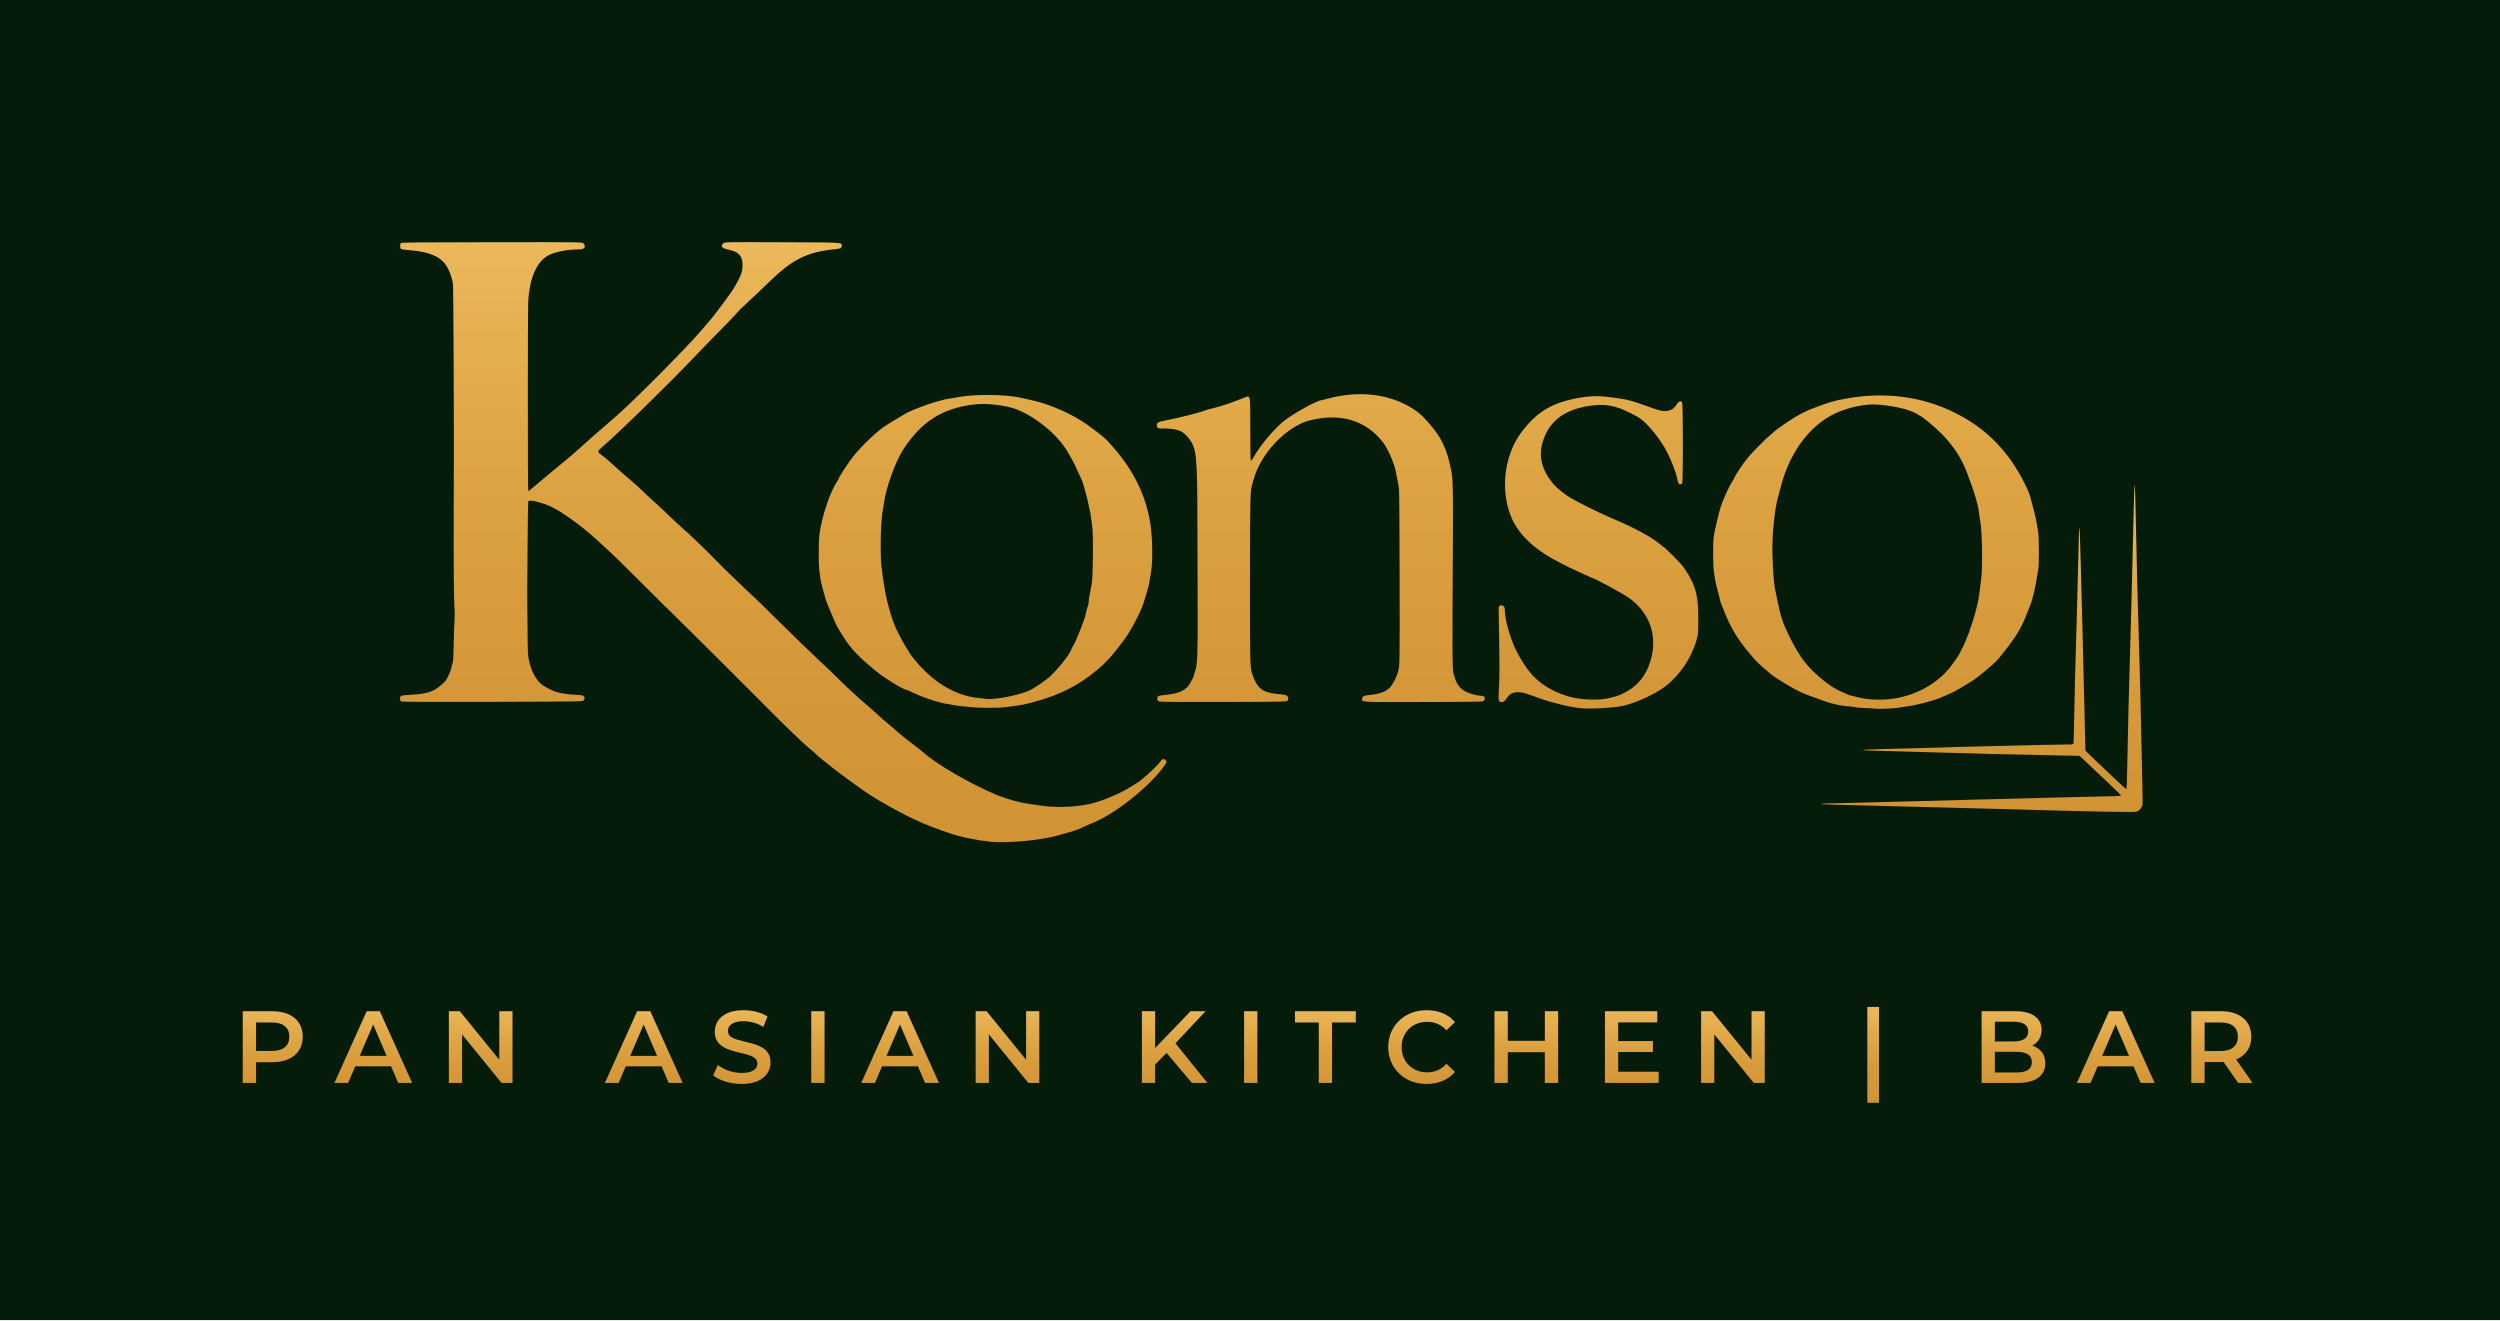
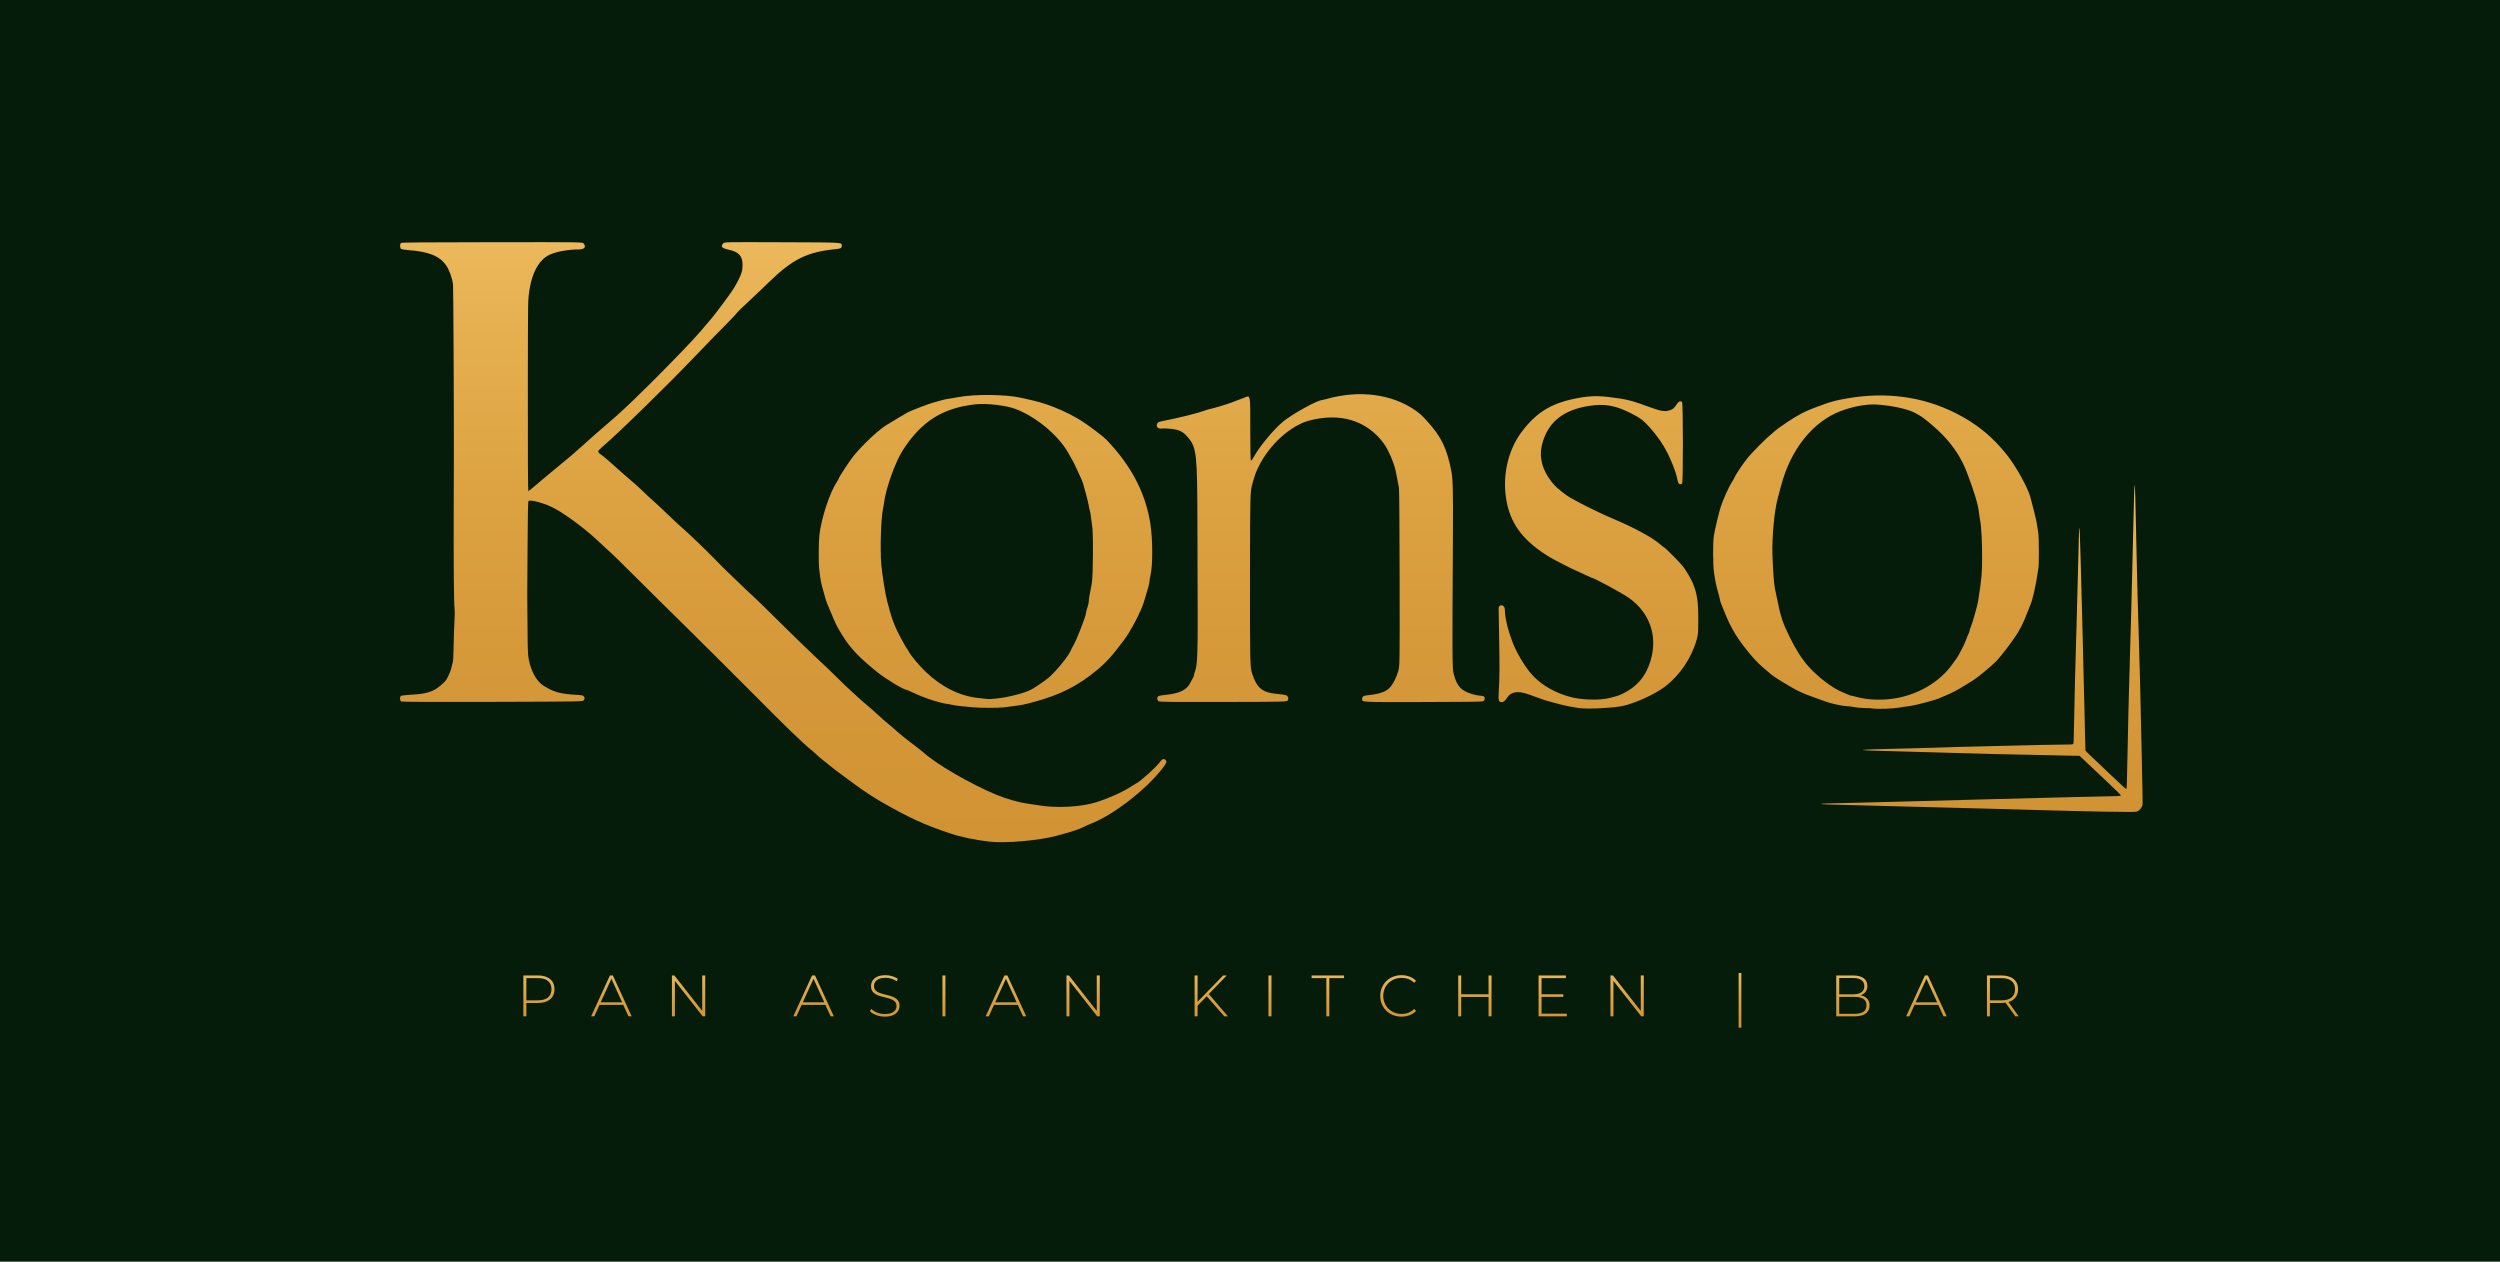
- <svg xmlns="http://www.w3.org/2000/svg" viewBox="105 350 1070 565" width="1070" height="565">
+ <svg xmlns="http://www.w3.org/2000/svg" viewBox="105 350 1070 540" width="1070" height="540">
  <defs>
    <linearGradient id="konsoFoil" x1="0" y1="0" x2="0" y2="1">
      <stop offset="0" stop-color="#EBB85B" />
      <stop offset=".25" stop-color="#E2AA4A" />
      <stop offset=".5" stop-color="#DA9F3E" />
      <stop offset=".75" stop-color="#D49739" />
      <stop offset="1" stop-color="#D19333" />
    </linearGradient>
  </defs>
-   <rect x="105" y="350" width="1070" height="565" fill="#051C0A" />
+   <rect x="105" y="350" width="1070" height="540" fill="#051C0A" />
  <path transform="translate(260 440)" fill="url(#konsoFoil)" fill-rule="evenodd" d="M268.75 270.24 C262.92 269.63 256.16 268.23 251.43 266.63 C240.30 262.87 234.21 260.07 222.00 253.07 C218.72 251.19 214.41 248.34 211.02 245.82 C209.59 244.75 207.55 243.26 206.49 242.50 C204.03 240.75 200.64 238.15 199.48 237.12 C198.99 236.69 197.98 235.88 197.23 235.33 C196.49 234.77 195.37 233.83 194.76 233.22 C194.14 232.62 193.01 231.62 192.24 231.00 C188.63 228.09 180.80 220.53 168.58 208.16 C164.50 204.03 143.81 183.41 140.75 180.42 C135.58 175.37 119.15 159.11 113.14 153.10 C108.88 148.83 104.75 144.92 99.62 140.29 C93.80 135.02 85.47 129.03 81.12 126.98 C77.21 125.14 71.88 123.77 71.20 124.45 C70.98 124.67 70.88 129.57 70.80 144.19 C70.75 154.88 70.69 164.07 70.67 164.62 C70.66 165.18 70.67 167.65 70.71 170.12 C70.74 172.60 70.78 176.59 70.79 179.00 C70.84 188.48 70.92 190.38 71.36 192.47 C72.44 197.65 74.72 201.64 77.62 203.48 C81.96 206.22 84.67 206.97 91.69 207.39 C94.17 207.54 94.55 207.62 94.88 208.08 C95.36 208.77 95.35 209.08 94.81 209.73 C94.38 210.27 94.38 210.27 55.80 210.39 C29.46 210.46 17.06 210.42 16.73 210.24 C16.08 209.89 16.05 208.12 16.69 207.79 C16.93 207.67 18.59 207.49 20.38 207.39 C26.01 207.09 28.76 206.50 31.35 205.02 C32.88 204.14 35.59 201.74 36.11 200.80 C37.17 198.87 38.00 196.88 38.22 195.70 C38.35 194.97 38.60 194.04 38.76 193.62 C38.96 193.13 39.10 190.63 39.16 186.38 C39.21 182.80 39.37 178.12 39.51 175.97 C39.65 173.65 39.67 171.36 39.54 170.34 C39.26 168.08 39.12 151.52 39.19 127.25 C39.22 116.46 39.25 107.23 39.25 106.75 C39.30 85.97 39.05 32.92 38.90 31.75 C38.54 29.05 37.31 25.60 36.01 23.69 C33.28 19.63 28.58 17.69 19.96 17.06 C18.22 16.93 16.88 16.71 16.64 16.52 C16.14 16.10 16.12 14.42 16.62 14.00 C16.91 13.77 25.52 13.69 55.64 13.66 C94.29 13.62 94.29 13.62 94.77 14.22 C96.00 15.73 95.16 16.75 92.67 16.75 C88.03 16.76 82.76 17.75 79.98 19.14 C75.75 21.26 72.73 26.60 71.65 33.88 C70.92 38.81 70.97 35.84 70.92 75.75 C70.88 103.76 70.96 120.04 71.12 120.20 C71.17 120.25 72.05 119.58 73.06 118.71 C75.71 116.44 81.45 111.63 83.62 109.88 C88.21 106.16 91.39 103.44 94.75 100.37 C96.74 98.55 100.18 95.49 102.40 93.59 C104.61 91.68 107.25 89.40 108.27 88.52 C115.77 82.04 137.95 59.76 144.78 51.86 C149.53 46.37 150.24 45.51 152.51 42.48 C158.08 35.07 159.03 33.67 160.70 30.51 C162.37 27.33 162.79 25.95 162.81 23.50 C162.84 19.56 161.27 17.81 156.78 16.85 C153.94 16.24 153.29 15.44 154.57 14.16 C155.14 13.59 155.14 13.59 179.75 13.68 C206.85 13.78 205.25 13.68 205.25 15.28 C205.25 16.17 204.78 16.42 202.74 16.62 C190.52 17.80 184.19 20.92 174.14 30.73 C171.65 33.15 167.57 37.03 165.06 39.35 C162.55 41.68 160.50 43.68 160.50 43.79 C160.50 43.99 154.31 50.43 150.22 54.48 C149.17 55.52 146.07 58.74 143.32 61.62 C130.79 74.79 109.59 95.51 102.43 101.59 C100.67 103.09 100.64 103.50 102.25 104.58 C103.40 105.35 105.48 107.14 111.46 112.53 C112.74 113.68 114.66 115.34 115.71 116.21 C116.76 117.08 118.81 118.94 120.25 120.35 C121.69 121.76 123.83 123.74 125.00 124.76 C126.17 125.78 128.98 128.41 131.25 130.60 C133.52 132.79 136.12 135.21 137.04 135.98 C139.51 138.05 147.39 145.63 151.25 149.63 C153.11 151.56 155.64 154.09 156.88 155.24 C158.11 156.40 160.70 158.88 162.62 160.76 C164.55 162.63 166.57 164.53 167.12 164.98 C167.68 165.43 172.91 170.54 178.75 176.34 C184.60 182.13 191.80 189.12 194.75 191.85 C197.71 194.59 201.71 198.42 203.64 200.35 C207.24 203.95 213.52 209.74 215.99 211.74 C216.75 212.35 218.67 214.04 220.25 215.50 C221.83 216.96 224.08 218.93 225.25 219.88 C226.42 220.83 228.19 222.36 229.19 223.29 C230.19 224.21 232.78 226.29 234.94 227.91 C237.11 229.53 239.38 231.31 240.00 231.87 C245.76 237.08 260.12 245.43 271.46 250.17 C275.61 251.90 281.47 253.54 285.12 254.00 C286.23 254.14 288.06 254.42 289.21 254.62 C296.83 255.96 307.33 255.46 313.88 253.45 C319.27 251.79 325.28 249.12 328.88 246.77 C329.84 246.14 330.99 245.44 331.44 245.21 C333.28 244.26 339.45 238.70 341.26 236.37 C342.46 234.81 342.86 234.60 343.66 235.13 C344.65 235.77 344.40 236.51 342.23 239.25 C334.96 248.44 321.11 259.05 311.74 262.60 C310.85 262.93 309.61 263.49 308.99 263.85 C307.22 264.84 303.52 266.05 297.12 267.74 C289.48 269.76 275.75 270.96 268.75 270.24 Z M646.75 213.25 C645.99 213.14 644.19 213.03 642.75 213.02 C641.31 213.00 639.39 212.82 638.50 212.62 C637.61 212.43 636.31 212.26 635.62 212.25 C633.80 212.23 628.94 211.20 626.50 210.31 C625.33 209.89 622.97 209.04 621.25 208.42 C616.87 206.86 615.01 206.02 612.08 204.34 C606.88 201.34 604.33 199.71 602.83 198.44 C601.98 197.72 600.41 196.38 599.33 195.47 C598.26 194.55 596.70 193.04 595.87 192.09 C588.84 184.05 585.88 179.25 582.34 170.12 C582.12 169.57 581.80 168.77 581.62 168.34 C581.43 167.90 581.21 167.12 581.12 166.59 C581.03 166.06 580.70 164.72 580.38 163.62 C579.62 161.01 579.09 158.51 578.60 155.12 C578.13 151.91 578.08 142.48 578.51 139.50 C578.85 137.15 580.54 129.96 581.39 127.20 C582.34 124.15 585.03 118.14 586.24 116.39 C586.63 115.82 587.12 114.95 587.33 114.45 C587.96 112.93 591.29 108.01 593.30 105.62 C595.27 103.29 601.06 97.44 602.38 96.47 C602.79 96.16 603.74 95.33 604.50 94.62 C606.23 93.01 613.15 88.43 616.12 86.92 C618.35 85.80 619.59 85.27 622.25 84.29 C623.01 84.02 624.54 83.45 625.65 83.03 C626.77 82.61 628.19 82.15 628.81 82.02 C629.43 81.88 630.21 81.66 630.55 81.53 C630.90 81.40 633.13 80.95 635.52 80.53 C652.16 77.60 667.89 79.72 682.00 86.81 C691.12 91.39 698.09 97.12 704.31 105.15 C708.13 110.08 712.94 118.81 714.00 122.75 C715.39 127.90 716.54 132.66 716.74 134.06 C716.86 134.92 717.14 136.64 717.36 137.88 C717.72 139.92 717.74 152.91 717.38 153.49 C717.33 153.57 717.17 154.59 717.02 155.76 C716.51 159.71 714.90 166.85 714.13 168.59 C713.81 169.30 713.03 171.26 712.38 172.95 C710.43 178.04 708.65 181.16 704.76 186.38 C702.81 188.99 700.35 192.01 699.29 193.09 C697.36 195.07 691.13 200.21 689.50 201.17 C689.02 201.45 687.56 202.36 686.25 203.18 C683.29 205.06 680.15 206.72 677.89 207.62 C676.94 207.99 675.98 208.40 675.77 208.52 C673.96 209.51 664.99 211.91 661.75 212.27 C660.58 212.40 658.78 212.67 657.75 212.87 C655.50 213.30 648.67 213.54 646.75 213.25 Z M521.12 213.08 C518.44 212.75 514.07 211.88 512.03 211.27 C510.71 210.88 509.01 210.43 508.25 210.27 C507.49 210.12 505.36 209.42 503.50 208.73 C498.04 206.69 496.52 206.26 494.77 206.25 C492.64 206.25 491.20 206.94 490.16 208.46 C488.99 210.15 488.58 210.50 487.76 210.50 C486.38 210.50 486.22 209.87 486.49 205.61 C486.82 200.27 486.85 194.64 486.62 182.25 C486.51 176.27 486.42 170.99 486.42 170.53 C486.42 169.16 487.47 168.62 488.50 169.45 C488.98 169.83 489.06 170.18 489.12 172.01 C489.18 174.04 490.16 178.57 491.11 181.25 C491.33 181.87 491.79 183.20 492.14 184.22 C493.72 188.86 497.92 195.89 501.09 199.21 C505.12 203.43 510.73 206.60 517.25 208.33 C521.93 209.58 529.58 209.80 533.62 208.80 C537.49 207.84 537.82 207.73 539.88 206.70 C545.18 204.05 548.57 200.38 550.67 195.00 C555.04 183.80 551.83 172.77 542.21 165.93 C539.24 163.82 527.09 157.25 526.15 157.25 C526.10 157.25 524.52 156.52 522.63 155.63 C520.75 154.73 519.15 154.00 519.07 154.00 C518.77 154.00 509.91 149.45 508.29 148.47 C497.35 141.83 491.83 134.77 489.89 124.96 C487.80 114.37 490.18 103.03 496.18 94.98 C502.79 86.11 509.65 82.11 521.62 80.15 C526.92 79.29 530.44 79.37 538.05 80.53 C542.21 81.17 543.95 81.66 550.24 83.96 C555.79 86.00 557.35 86.28 559.55 85.64 C561.01 85.21 561.62 84.67 562.84 82.75 C563.48 81.74 564.42 81.47 564.92 82.15 C565.38 82.77 565.41 116.49 564.95 116.95 C564.79 117.11 564.40 117.25 564.11 117.25 C563.47 117.25 563.17 116.61 562.74 114.38 C562.32 112.22 560.48 107.46 558.69 103.89 C556.86 100.24 554.31 96.54 551.26 93.12 C548.31 89.81 547.00 88.84 542.38 86.55 C536.12 83.44 531.64 82.72 525.05 83.74 C514.28 85.42 507.88 90.43 505.26 99.25 C503.39 105.56 504.95 111.45 510.12 117.48 C511.35 118.92 515.45 122.16 517.21 123.08 C517.57 123.28 518.94 124.03 520.25 124.75 C523.44 126.51 531.20 130.26 534.76 131.75 C544.33 135.76 552.37 140.12 555.78 143.15 C556.46 143.76 557.10 144.25 557.21 144.25 C557.53 144.25 564.06 150.81 565.22 152.30 C566.53 153.98 568.79 157.78 569.47 159.44 C571.37 164.06 571.86 167.30 571.85 175.12 C571.84 181.18 571.82 181.45 571.15 183.84 C568.96 191.64 563.93 199.09 557.62 203.87 C553.16 207.26 544.30 211.25 539.00 212.25 C534.65 213.07 524.76 213.53 521.12 213.08 Z M261.62 212.74 C260.66 212.64 258.47 212.43 256.75 212.27 C255.03 212.11 252.99 211.81 252.21 211.61 C251.44 211.41 250.54 211.25 250.21 211.25 C249.37 211.25 244.43 209.92 242.38 209.14 C241.41 208.77 240.06 208.27 239.38 208.02 C238.69 207.77 237.03 207.04 235.69 206.41 C234.36 205.77 233.15 205.25 233.00 205.25 C231.79 205.25 223.91 200.47 220.34 197.57 C212.57 191.25 209.08 187.59 205.74 182.25 C203.39 178.49 203.02 177.77 201.48 174.17 C198.80 167.86 198.52 167.15 198.15 165.62 C197.95 164.80 197.44 163.01 197.03 161.65 C196.61 160.28 196.16 158.15 196.02 156.90 C195.88 155.65 195.69 154.01 195.59 153.25 C195.30 150.98 195.38 141.81 195.70 139.00 C196.57 131.57 200.20 120.61 203.29 116.08 C203.68 115.51 204.00 114.94 204.00 114.81 C204.00 114.29 208.49 107.43 210.25 105.25 C214.25 100.31 220.79 94.17 224.49 91.88 C226.91 90.37 232.89 86.81 233.63 86.43 C235.22 85.62 242.73 82.74 244.27 82.36 C245.15 82.14 246.72 81.70 247.75 81.39 C248.78 81.07 250.30 80.73 251.12 80.64 C251.95 80.54 253.69 80.26 255.00 80.00 C261.90 78.64 275.38 78.76 282.00 80.25 C283.31 80.54 285.58 81.05 287.06 81.39 C294.67 83.11 304.26 87.39 310.25 91.73 C317.28 96.83 318.13 97.56 321.47 101.41 C330.35 111.62 335.45 122.13 337.35 134.12 C338.37 140.62 338.44 151.80 337.47 155.88 C337.22 156.97 337.00 158.25 337.00 158.72 C337.00 159.55 336.32 162.08 334.59 167.66 C333.32 171.79 329.08 179.89 326.08 183.91 C321.24 190.43 318.57 193.41 314.59 196.72 C306.51 203.46 298.96 207.30 287.72 210.38 C283.53 211.53 282.47 211.74 278.38 212.27 C277.14 212.42 275.39 212.65 274.50 212.76 C272.55 213.02 264.08 213.00 261.62 212.74 Z M341.00 210.18 C340.28 209.82 340.07 208.85 340.56 208.17 C340.82 207.81 341.56 207.65 344.20 207.37 C349.86 206.78 352.94 205.26 354.38 202.36 C354.80 201.52 355.33 200.54 355.57 200.18 C355.81 199.81 356.00 199.30 356.00 199.04 C356.00 198.78 356.27 197.84 356.60 196.97 C357.44 194.73 357.68 188.80 357.60 172.00 C357.57 164.64 357.53 148.16 357.50 135.38 C357.44 104.02 357.19 101.68 353.43 97.17 C351.47 94.82 349.83 93.97 346.52 93.58 C344.93 93.40 343.16 93.31 342.59 93.40 C340.72 93.67 339.70 92.81 340.24 91.41 C340.49 90.76 340.84 90.57 342.50 90.24 C350.11 88.72 357.61 86.85 360.88 85.65 C361.84 85.30 362.80 85.01 363.02 85.01 C363.24 85.00 365.15 84.49 367.27 83.86 C370.65 82.86 372.65 82.15 377.55 80.21 C380.28 79.13 380.12 78.33 380.12 93.83 C380.12 103.61 380.20 107.11 380.41 107.18 C380.57 107.23 381.18 106.40 381.76 105.33 C384.17 100.93 390.42 93.46 394.37 90.28 C398.42 87.03 408.90 81.25 410.76 81.25 C410.93 81.25 411.81 81.04 412.72 80.78 C426.74 76.80 440.76 78.62 450.88 85.72 C452.79 87.06 453.45 87.68 456.03 90.51 C461.79 96.83 464.17 101.71 466.11 111.25 C466.83 114.78 466.97 120.01 466.85 139.75 C466.54 191.52 466.56 196.15 467.19 198.48 C468.63 203.85 470.32 205.65 475.34 207.15 C476.44 207.48 477.86 207.75 478.50 207.75 C479.13 207.75 479.85 207.90 480.10 208.07 C480.72 208.53 480.55 209.78 479.81 210.14 C479.40 210.35 472.17 210.44 454.22 210.47 C426.96 210.52 428.00 210.58 428.00 209.17 C428.00 208.05 428.50 207.75 430.75 207.51 C435.56 207.00 438.09 206.11 439.80 204.33 C441.18 202.90 442.71 199.92 443.44 197.25 C444.09 194.88 444.09 194.88 444.04 157.62 C444.01 137.14 443.89 119.76 443.77 119.00 C443.53 117.47 442.93 114.36 442.33 111.50 C441.59 107.96 439.06 102.21 437.13 99.62 C429.83 89.89 418.54 86.49 405.27 90.03 C397.30 92.16 388.23 100.41 383.73 109.62 C382.52 112.11 382.31 112.67 381.10 116.73 C380.05 120.28 380.02 121.30 379.99 157.41 C379.95 193.33 380.01 195.54 380.95 198.40 C382.97 204.52 385.27 206.40 391.50 206.99 C395.38 207.35 395.79 207.47 396.20 208.32 C396.47 208.88 396.47 209.12 396.20 209.69 C395.87 210.38 395.87 210.38 368.75 210.43 C347.43 210.48 341.49 210.42 341.00 210.18 Z M654.58 209.13 C665.19 207.80 675.15 202.11 680.65 194.22 C681.19 193.45 681.93 192.44 682.29 191.97 C683.22 190.79 685.85 185.68 686.46 183.88 C686.73 183.05 687.19 181.93 687.48 181.38 C687.77 180.84 688.00 180.16 688.00 179.88 C688.00 179.60 688.28 178.78 688.62 178.05 C689.17 176.88 691.39 168.93 691.65 167.25 C693.22 156.88 693.32 155.76 693.34 148.50 C693.36 141.68 693.01 135.15 692.49 132.75 C692.36 132.13 692.14 130.64 692.01 129.43 C691.62 125.88 690.01 120.50 686.87 112.28 C684.53 106.15 681.26 101.09 676.32 95.98 C673.63 93.20 668.64 88.99 666.85 87.99 C666.32 87.70 665.52 87.23 665.08 86.96 C662.14 85.17 654.57 83.48 647.88 83.13 C643.76 82.91 638.01 83.98 632.90 85.90 C620.88 90.44 611.35 102.38 607.27 118.02 C606.82 119.73 606.19 122.08 605.87 123.25 C604.46 128.34 603.35 140.06 603.60 147.25 C603.84 154.25 604.26 160.00 604.64 161.75 C604.84 162.64 605.27 164.73 605.60 166.38 C607.15 174.03 607.96 176.49 610.87 182.43 C613.63 188.07 616.10 191.95 619.06 195.27 C623.06 199.76 629.13 204.40 633.28 206.13 C634.16 206.50 635.35 207.02 635.92 207.28 C636.50 207.54 637.14 207.75 637.35 207.75 C637.56 207.75 638.72 208.03 639.93 208.37 C643.80 209.46 649.52 209.76 654.58 209.13 Z M271.29 208.99 C276.63 208.47 284.17 206.49 286.75 204.93 C289.08 203.53 292.52 201.16 293.78 200.08 C297.05 197.28 302.40 190.72 303.35 188.32 C303.62 187.66 304.02 186.84 304.26 186.50 C305.44 184.79 309.74 173.85 309.76 172.54 C309.76 172.17 310.04 171.09 310.38 170.12 C310.72 169.16 311.00 167.93 311.00 167.38 C311.00 166.50 311.31 164.66 312.26 159.86 C312.89 156.72 312.99 136.80 312.39 134.79 C312.33 134.56 312.15 133.21 312.00 131.79 C311.84 130.37 311.60 128.90 311.46 128.54 C311.31 128.17 311.11 127.26 311.01 126.50 C310.90 125.74 310.40 123.61 309.89 121.75 C309.38 119.89 308.80 117.80 308.61 117.09 C308.42 116.38 307.82 114.90 307.26 113.81 C306.71 112.71 305.86 110.88 305.38 109.75 C304.89 108.62 304.29 107.40 304.03 107.04 C303.77 106.67 303.27 105.78 302.90 105.06 C298.93 97.18 289.18 88.74 279.83 85.10 C275.72 83.51 267.39 82.52 262.50 83.05 C248.49 84.56 239.28 90.39 231.38 102.74 C228.13 107.81 224.10 119.14 223.36 125.28 C223.27 126.02 223.11 127.02 222.99 127.50 C222.07 131.29 221.62 144.77 222.19 151.50 C222.58 156.11 224.04 165.08 224.83 167.79 C225.17 168.94 225.61 170.55 225.82 171.38 C226.42 173.76 227.46 176.70 228.57 179.12 C229.66 181.51 232.56 186.87 233.11 187.50 C233.29 187.71 233.64 188.27 233.88 188.75 C234.78 190.53 238.08 194.51 241.06 197.40 C247.79 203.93 255.63 207.87 263.62 208.74 C265.00 208.89 266.46 209.05 266.88 209.09 C268.35 209.26 268.73 209.25 271.29 208.99 Z" />
  <path transform="translate(260 440)" fill="url(#konsoFoil)" fill-rule="evenodd" d="M745.54 257.39 C738.38 257.26 724.76 256.93 714.92 256.63 C711.26 256.52 706.75 256.39 704.90 256.35 C703.05 256.31 698.29 256.18 694.32 256.07 C690.35 255.96 684.32 255.80 680.93 255.72 C669.38 255.45 657.96 255.15 653.75 255.01 C651.43 254.93 646.77 254.81 643.38 254.74 C627.91 254.40 623.56 254.23 624.52 254.03 C625.03 253.91 627.56 253.84 638.26 253.61 C646.07 253.45 658.82 253.11 665.38 252.91 C671.47 252.71 676.68 252.57 693.62 252.15 C716.29 251.59 724.48 251.38 732.22 251.16 C736.23 251.05 741.88 250.93 744.77 250.88 C751.22 250.79 752.75 250.71 752.75 250.46 C752.75 250.26 750.73 248.26 746.70 244.47 C745.25 243.12 742.39 240.41 740.34 238.46 C738.29 236.50 736.26 234.59 735.83 234.21 L735.04 233.50 L729.71 233.40 C719.44 233.20 703.87 232.86 699.01 232.73 C696.31 232.66 691.77 232.53 688.92 232.46 C686.07 232.38 681.53 232.26 678.83 232.18 C669.33 231.89 659.45 231.62 655.99 231.54 C636.48 231.10 637.55 230.84 660.82 230.35 C664.48 230.28 669.09 230.15 671.05 230.07 C675.97 229.88 687.64 229.56 701.88 229.23 C708.47 229.07 716.49 228.88 719.70 228.81 C722.91 228.73 726.99 228.67 728.76 228.67 C731.63 228.67 732.01 228.64 732.26 228.42 C732.54 228.19 732.55 227.91 732.70 219.70 C732.97 205.43 733.25 194.33 733.77 177.66 C733.99 170.59 734.17 163.76 734.40 153.83 C734.74 139.28 734.83 136.41 734.96 136.20 C735.07 136.00 735.09 136.00 735.09 136.25 C735.10 136.40 735.19 139.30 735.30 142.69 C735.41 146.09 735.54 150.40 735.59 152.29 C735.63 154.18 735.76 159.04 735.87 163.08 C736.36 180.96 736.60 190.39 736.91 204.64 C736.99 208.03 737.08 211.68 737.13 212.76 C737.17 213.84 737.27 218.38 737.35 222.85 C737.42 227.32 737.52 231.09 737.56 231.21 C737.62 231.41 742.58 236.21 746.31 239.67 C746.96 240.28 748.16 241.41 748.97 242.19 C752.65 245.72 754.88 247.74 755.04 247.69 C755.26 247.62 755.35 245.10 755.55 233.99 C755.80 220.53 756.14 206.50 756.47 196.30 C756.66 190.54 756.97 179.63 757.17 171.63 C757.48 159.23 757.67 151.36 757.80 146.06 C758.40 120.17 758.49 117.20 758.66 117.66 C758.80 118.03 758.96 123.64 759.28 139.19 C759.39 144.89 759.58 153.03 759.69 157.27 C759.80 161.51 759.93 166.43 759.97 168.20 C760.02 169.97 760.14 174.20 760.26 177.59 C760.46 183.72 760.80 195.90 760.95 202.18 C760.99 203.99 761.12 209.35 761.23 214.10 C761.34 218.84 761.50 225.80 761.58 229.58 C761.66 233.36 761.79 239.70 761.87 243.66 C762.12 255.35 762.14 254.40 761.68 255.33 C761.22 256.26 760.29 257.14 759.51 257.37 C758.89 257.56 755.73 257.56 745.54 257.39 Z" />
-   <path transform="translate(195 775)" fill="url(#konsoFoil)" fill-rule="nonzero" d="M13.90 38.50V7.80H26.50Q30.57 7.80 33.50 9.11Q36.42 10.42 38.00 12.87Q39.58 15.33 39.58 18.73Q39.58 22.09 38.00 24.54Q36.42 27.00 33.50 28.31Q30.57 29.62 26.50 29.62H17.05L19.59 26.99V38.50ZM19.59 27.59 17.05 24.81H26.27Q30.02 24.81 31.93 23.21Q33.84 21.62 33.84 18.73Q33.84 15.80 31.93 14.21Q30.02 12.61 26.27 12.61H17.05L19.59 9.83Z M53.14 38.50 66.94 7.80H72.57L86.41 38.50H80.44L68.59 10.84H70.86L59.00 38.50ZM59.52 31.39 61.04 26.92H77.61L79.17 31.39Z M102.11 38.50V7.80H106.80L126.04 31.45H123.70V7.80H129.36V38.50H124.67L105.43 14.85H107.77V38.50Z M168.90 38.50 182.70 7.80H188.33L202.17 38.50H196.21L184.35 10.84H186.63L174.77 38.50ZM175.28 31.39 176.80 26.92H193.37L194.93 31.39Z M227.37 38.93Q223.78 38.93 220.49 37.90Q217.20 36.87 215.26 35.24L217.25 30.83Q219.10 32.29 221.82 33.25Q224.54 34.21 227.38 34.21Q229.79 34.21 231.28 33.69Q232.76 33.17 233.46 32.26Q234.16 31.35 234.16 30.21Q234.16 28.81 233.17 27.96Q232.17 27.12 230.56 26.60Q228.95 26.08 227.00 25.65Q225.05 25.22 223.10 24.62Q221.14 24.03 219.53 23.08Q217.92 22.12 216.93 20.56Q215.93 18.99 215.93 16.53Q215.93 14.03 217.26 11.95Q218.60 9.87 221.34 8.62Q224.08 7.37 228.28 7.37Q231.05 7.37 233.77 8.06Q236.49 8.76 238.52 10.08L236.71 14.52Q234.65 13.27 232.47 12.68Q230.29 12.09 228.23 12.09Q225.90 12.09 224.41 12.66Q222.92 13.23 222.24 14.16Q221.57 15.10 221.57 16.27Q221.57 17.67 222.56 18.52Q223.56 19.36 225.17 19.86Q226.78 20.35 228.73 20.80Q230.69 21.25 232.64 21.82Q234.59 22.40 236.20 23.33Q237.80 24.26 238.80 25.83Q239.80 27.39 239.80 29.81Q239.80 32.27 238.45 34.35Q237.09 36.43 234.34 37.68Q231.58 38.93 227.37 38.93Z M257.22 38.50V7.80H262.91V38.50Z M278.61 38.50 292.41 7.80H298.04L311.88 38.50H305.92L294.06 10.84H296.34L284.48 38.50ZM284.99 31.39 286.51 26.92H303.08L304.64 31.39Z M327.58 38.50V7.80H332.27L351.51 31.45H349.17V7.80H354.83V38.50H350.14L330.90 14.85H333.24V38.50Z M403.79 31.27 403.49 24.50 419.57 7.80H425.99L412.63 22.02L409.44 25.49ZM398.73 38.50V7.80H404.40V38.50ZM420.13 38.50 408.35 24.51 412.12 20.34 426.80 38.50Z M442.47 38.50V7.80H448.16V38.50Z M474.43 38.50V12.62H464.25V7.80H490.29V12.62H480.12V38.50Z M520.58 38.93Q517.05 38.93 514.05 37.77Q511.04 36.61 508.84 34.48Q506.63 32.35 505.40 29.47Q504.16 26.59 504.16 23.15Q504.16 19.71 505.40 16.83Q506.63 13.95 508.86 11.82Q511.08 9.69 514.08 8.53Q517.09 7.37 520.62 7.37Q524.37 7.37 527.49 8.66Q530.62 9.95 532.75 12.47L529.08 15.98Q527.41 14.15 525.35 13.25Q523.28 12.34 520.88 12.34Q518.49 12.34 516.49 13.14Q514.48 13.93 513.01 15.38Q511.53 16.83 510.72 18.81Q509.90 20.78 509.90 23.15Q509.90 25.52 510.72 27.49Q511.53 29.47 513.01 30.92Q514.48 32.37 516.49 33.16Q518.49 33.96 520.88 33.96Q523.28 33.96 525.35 33.05Q527.41 32.15 529.08 30.28L532.75 33.79Q530.62 36.31 527.49 37.62Q524.37 38.93 520.58 38.93Z M571.19 38.50V7.80H576.88V38.50ZM549.63 38.50V7.80H555.33V38.50ZM554.85 25.35V20.47H571.62V25.35Z M596.92 38.50V7.80H619.32V12.59H602.59V33.71H619.92V38.50ZM602.15 25.25V20.58H617.44V25.25Z M638.07 38.50V7.80H642.75L662.00 31.45H659.65V7.80H665.31V38.50H660.62L641.38 14.85H643.72V38.50Z M709.22 47.01V5.96H714.24V47.01Z M758.13 38.50V7.80H772.51Q778.03 7.80 780.92 9.96Q783.82 12.13 783.82 15.79Q783.82 18.23 782.67 19.97Q781.53 21.71 779.63 22.65Q777.73 23.59 775.47 23.59L776.27 22.02Q778.87 22.02 780.93 22.96Q782.98 23.89 784.18 25.70Q785.38 27.51 785.38 30.15Q785.38 34.10 782.35 36.30Q779.33 38.50 773.39 38.50ZM763.80 34.01H773.05Q776.25 34.01 777.94 32.96Q779.64 31.91 779.64 29.62Q779.64 27.32 777.94 26.25Q776.25 25.18 773.05 25.18H763.37V20.74H771.87Q774.85 20.74 776.46 19.69Q778.07 18.64 778.07 16.52Q778.07 14.38 776.46 13.33Q774.85 12.29 771.87 12.29H763.80Z M798.90 38.50 812.71 7.80H818.34L832.18 38.50H826.21L814.35 10.84H816.63L804.77 38.50ZM805.28 31.39 806.81 26.92H823.37L824.94 31.39Z M847.88 38.50V7.80H860.43Q866.57 7.80 870.06 10.70Q873.56 13.61 873.56 18.73Q873.56 22.09 871.98 24.52Q870.40 26.95 867.48 28.26Q864.55 29.56 860.48 29.56H851.03L853.57 26.99V38.50ZM867.94 38.50 860.16 27.35H866.28L874.10 38.50ZM853.57 27.59 851.03 24.85H860.24Q864.00 24.85 865.91 23.23Q867.82 21.62 867.82 18.73Q867.82 15.80 865.91 14.21Q864.00 12.61 860.24 12.61H851.03L853.57 9.83Z" />
+   <path transform="translate(195 775)" fill="url(#konsoFoil)" fill-rule="nonzero" d="M134.00 10.00V-7.50H140.28Q142.48 -7.50 144.06 -6.80Q145.63 -6.09 146.48 -4.78Q147.32 -3.47 147.32 -1.61Q147.32 0.22 146.48 1.55Q145.63 2.87 144.06 3.57Q142.48 4.27 140.28 4.27H134.71L135.28 3.67V10.00ZM135.28 3.74 134.71 3.13H140.28Q143.09 3.13 144.56 1.89Q146.03 0.64 146.03 -1.61Q146.03 -3.88 144.56 -5.12Q143.09 -6.36 140.28 -6.36H134.71L135.28 -6.97Z M162.99 10.00 171.04 -7.50H172.31L180.37 10.00H178.99L171.40 -6.71H171.95L164.36 10.00ZM165.94 5.08 166.36 4.00H176.83L177.26 5.08Z M197.58 10.00V-7.50H198.64L211.14 8.42H210.55V-7.50H211.84V10.00H210.77L198.28 -5.92H198.86V10.00Z M249.51 10.00 257.56 -7.50H258.83L266.89 10.00H265.51L257.91 -6.71H258.46L250.87 10.00ZM252.46 5.08 252.88 4.00H263.35L263.78 5.08Z M288.70 10.12Q286.75 10.12 285.01 9.46Q283.27 8.79 282.33 7.76L282.90 6.79Q283.80 7.72 285.35 8.36Q286.91 9.00 288.68 9.00Q290.43 9.00 291.54 8.54Q292.65 8.08 293.18 7.30Q293.71 6.53 293.71 5.58Q293.71 4.46 293.12 3.78Q292.53 3.10 291.55 2.70Q290.58 2.31 289.42 2.03Q288.26 1.76 287.10 1.45Q285.93 1.13 284.95 0.63Q283.98 0.12 283.39 -0.74Q282.80 -1.60 282.80 -2.98Q282.80 -4.22 283.45 -5.27Q284.10 -6.32 285.47 -6.97Q286.84 -7.62 288.99 -7.62Q290.44 -7.62 291.85 -7.20Q293.27 -6.78 294.28 -6.04L293.79 -5.02Q292.70 -5.78 291.44 -6.14Q290.17 -6.50 289.00 -6.50Q287.31 -6.50 286.21 -6.03Q285.11 -5.55 284.59 -4.77Q284.07 -3.98 284.07 -3.01Q284.07 -1.88 284.66 -1.20Q285.25 -0.52 286.23 -0.13Q287.20 0.27 288.37 0.55Q289.54 0.82 290.70 1.14Q291.85 1.46 292.83 1.96Q293.80 2.46 294.40 3.30Q294.99 4.15 294.99 5.51Q294.99 6.73 294.32 7.79Q293.65 8.84 292.26 9.48Q290.86 10.12 288.70 10.12Z M313.36 10.00V-7.50H314.64V10.00Z M331.85 10.00 339.90 -7.50H341.17L349.23 10.00H347.85L340.26 -6.71H340.81L333.21 10.00ZM334.80 5.08 335.22 4.00H345.69L346.12 5.08Z M366.44 10.00V-7.50H367.50L380.00 8.42H379.41V-7.50H380.70V10.00H379.63L367.14 -5.92H367.72V10.00Z M422.40 5.58 422.35 3.97 433.50 -7.50H435.03L427.25 0.58L426.52 1.36ZM421.29 10.00V-7.50H422.57V10.00ZM434.01 10.00 426.14 1.00 427.02 0.07 435.57 10.00Z M452.90 10.00V-7.50H454.19V10.00Z M477.67 10.00V-6.36H471.37V-7.50H485.25V-6.36H478.95V10.00Z M509.83 10.12Q507.88 10.12 506.22 9.46Q504.57 8.80 503.34 7.60Q502.12 6.39 501.43 4.78Q500.75 3.17 500.75 1.25Q500.75 -0.67 501.43 -2.28Q502.12 -3.89 503.34 -5.10Q504.57 -6.30 506.23 -6.96Q507.89 -7.62 509.84 -7.62Q511.68 -7.62 513.30 -7.02Q514.92 -6.42 516.07 -5.20L515.25 -4.37Q514.12 -5.48 512.77 -5.97Q511.42 -6.46 509.88 -6.46Q508.21 -6.46 506.77 -5.88Q505.34 -5.29 504.28 -4.25Q503.22 -3.20 502.63 -1.80Q502.04 -0.40 502.04 1.25Q502.04 2.90 502.63 4.30Q503.22 5.70 504.28 6.75Q505.34 7.79 506.77 8.38Q508.21 8.96 509.88 8.96Q511.42 8.96 512.77 8.46Q514.12 7.97 515.25 6.84L516.07 7.67Q514.92 8.89 513.30 9.51Q511.68 10.12 509.83 10.12Z M547.10 10.00V-7.50H548.38V10.00ZM534.12 10.00V-7.50H535.40V10.00ZM535.24 1.68V0.54H547.25V1.68Z M568.51 10.00V-7.50H580.21V-6.36H569.79V8.86H580.58V10.00ZM569.64 1.67V0.55H579.10V1.67Z M599.27 10.00V-7.50H600.34L612.83 8.42H612.25V-7.50H613.53V10.00H612.47L599.97 -5.92H600.56V10.00Z M654.13 14.85V-8.55H655.30V14.85Z M695.91 10.00V-7.50H703.20Q706.02 -7.50 707.63 -6.35Q709.23 -5.20 709.23 -3.03Q709.23 -1.60 708.55 -0.63Q707.87 0.34 706.69 0.83Q705.51 1.32 704.04 1.32L704.47 0.83Q706.29 0.83 707.56 1.35Q708.82 1.87 709.49 2.88Q710.16 3.88 710.16 5.37Q710.16 7.58 708.56 8.79Q706.95 10.00 703.70 10.00ZM697.19 8.91H703.71Q706.23 8.91 707.55 8.04Q708.87 7.17 708.87 5.28Q708.87 3.40 707.55 2.53Q706.23 1.67 703.71 1.67H697.03V0.57H703.16Q705.43 0.57 706.68 -0.30Q707.94 -1.18 707.94 -2.92Q707.94 -4.65 706.68 -5.53Q705.43 -6.41 703.16 -6.41H697.19Z M725.82 10.00 733.87 -7.50H735.14L743.20 10.00H741.82L734.23 -6.71H734.78L727.19 10.00ZM728.77 5.08 729.19 4.00H739.66L740.09 5.08Z M760.41 10.00V-7.50H766.69Q769.98 -7.50 771.86 -5.95Q773.73 -4.39 773.73 -1.61Q773.73 0.22 772.89 1.54Q772.04 2.86 770.47 3.56Q768.89 4.27 766.69 4.27H761.12L761.69 3.67V10.00ZM772.55 10.00 768.02 3.65H769.46L774.00 10.00ZM761.69 3.74 761.12 3.14H766.69Q769.50 3.14 770.97 1.89Q772.44 0.64 772.44 -1.61Q772.44 -3.88 770.97 -5.12Q769.50 -6.36 766.69 -6.36H761.12L761.69 -6.97Z" />
</svg>
